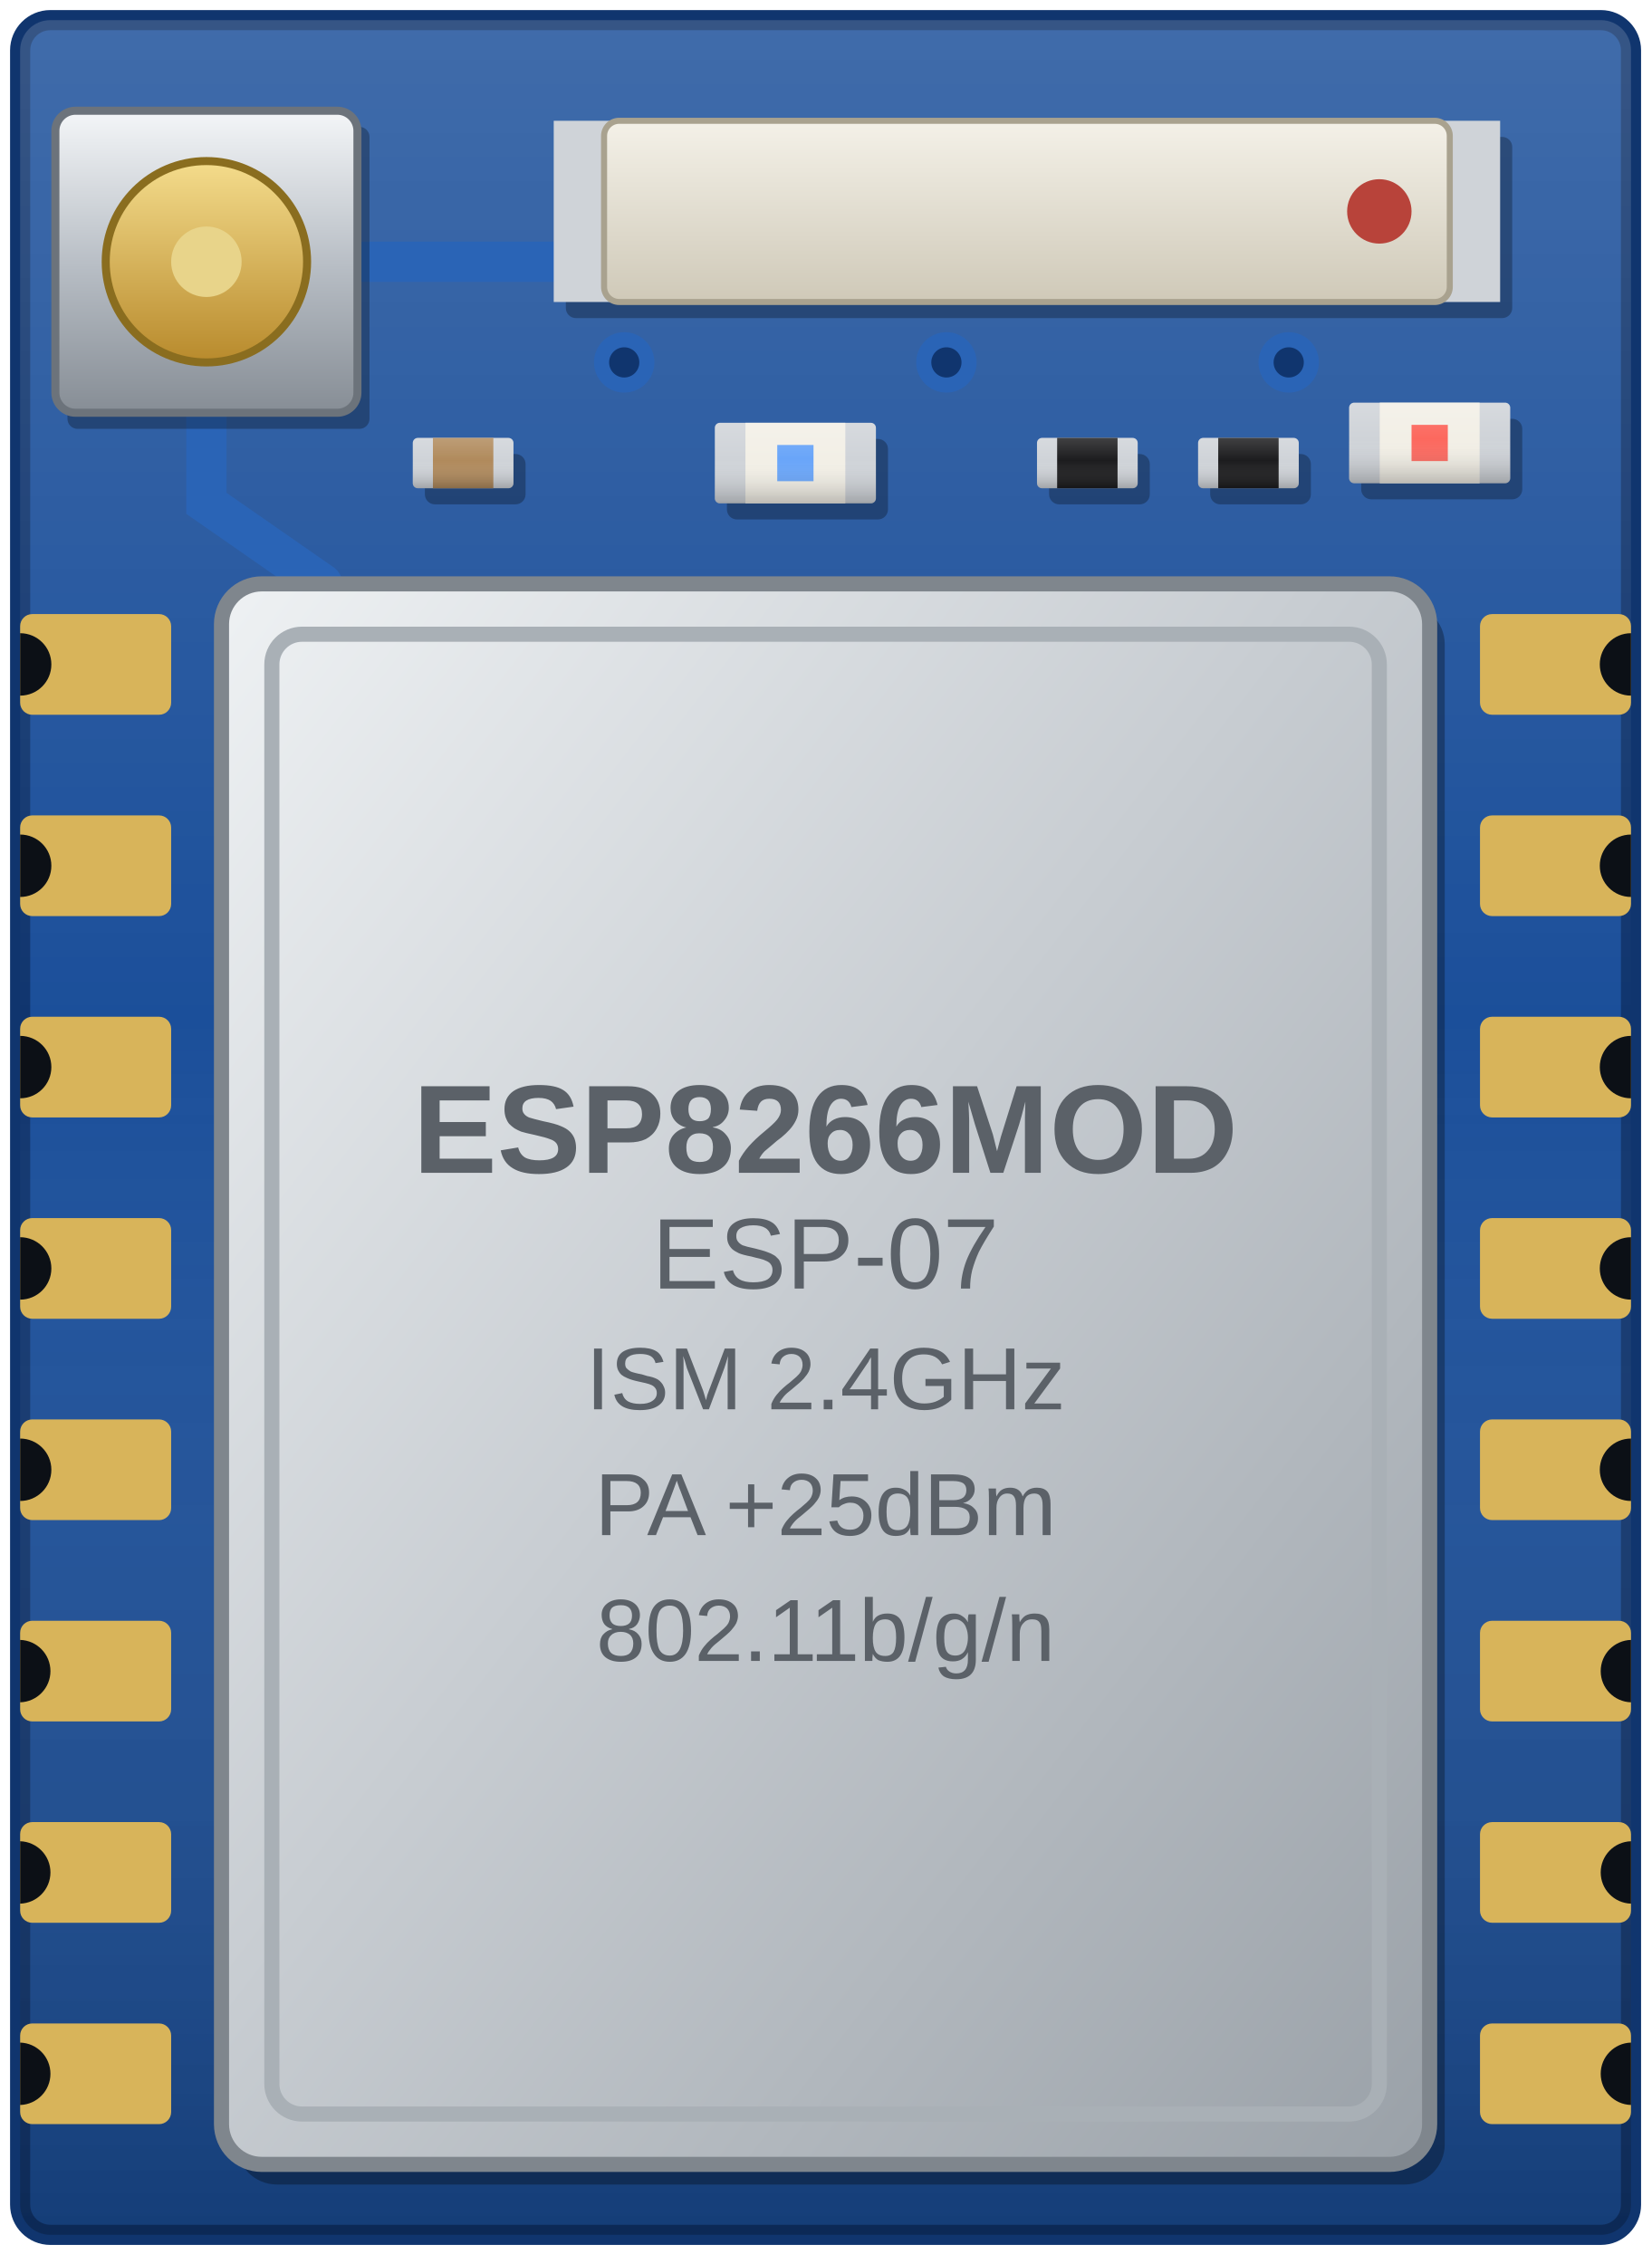
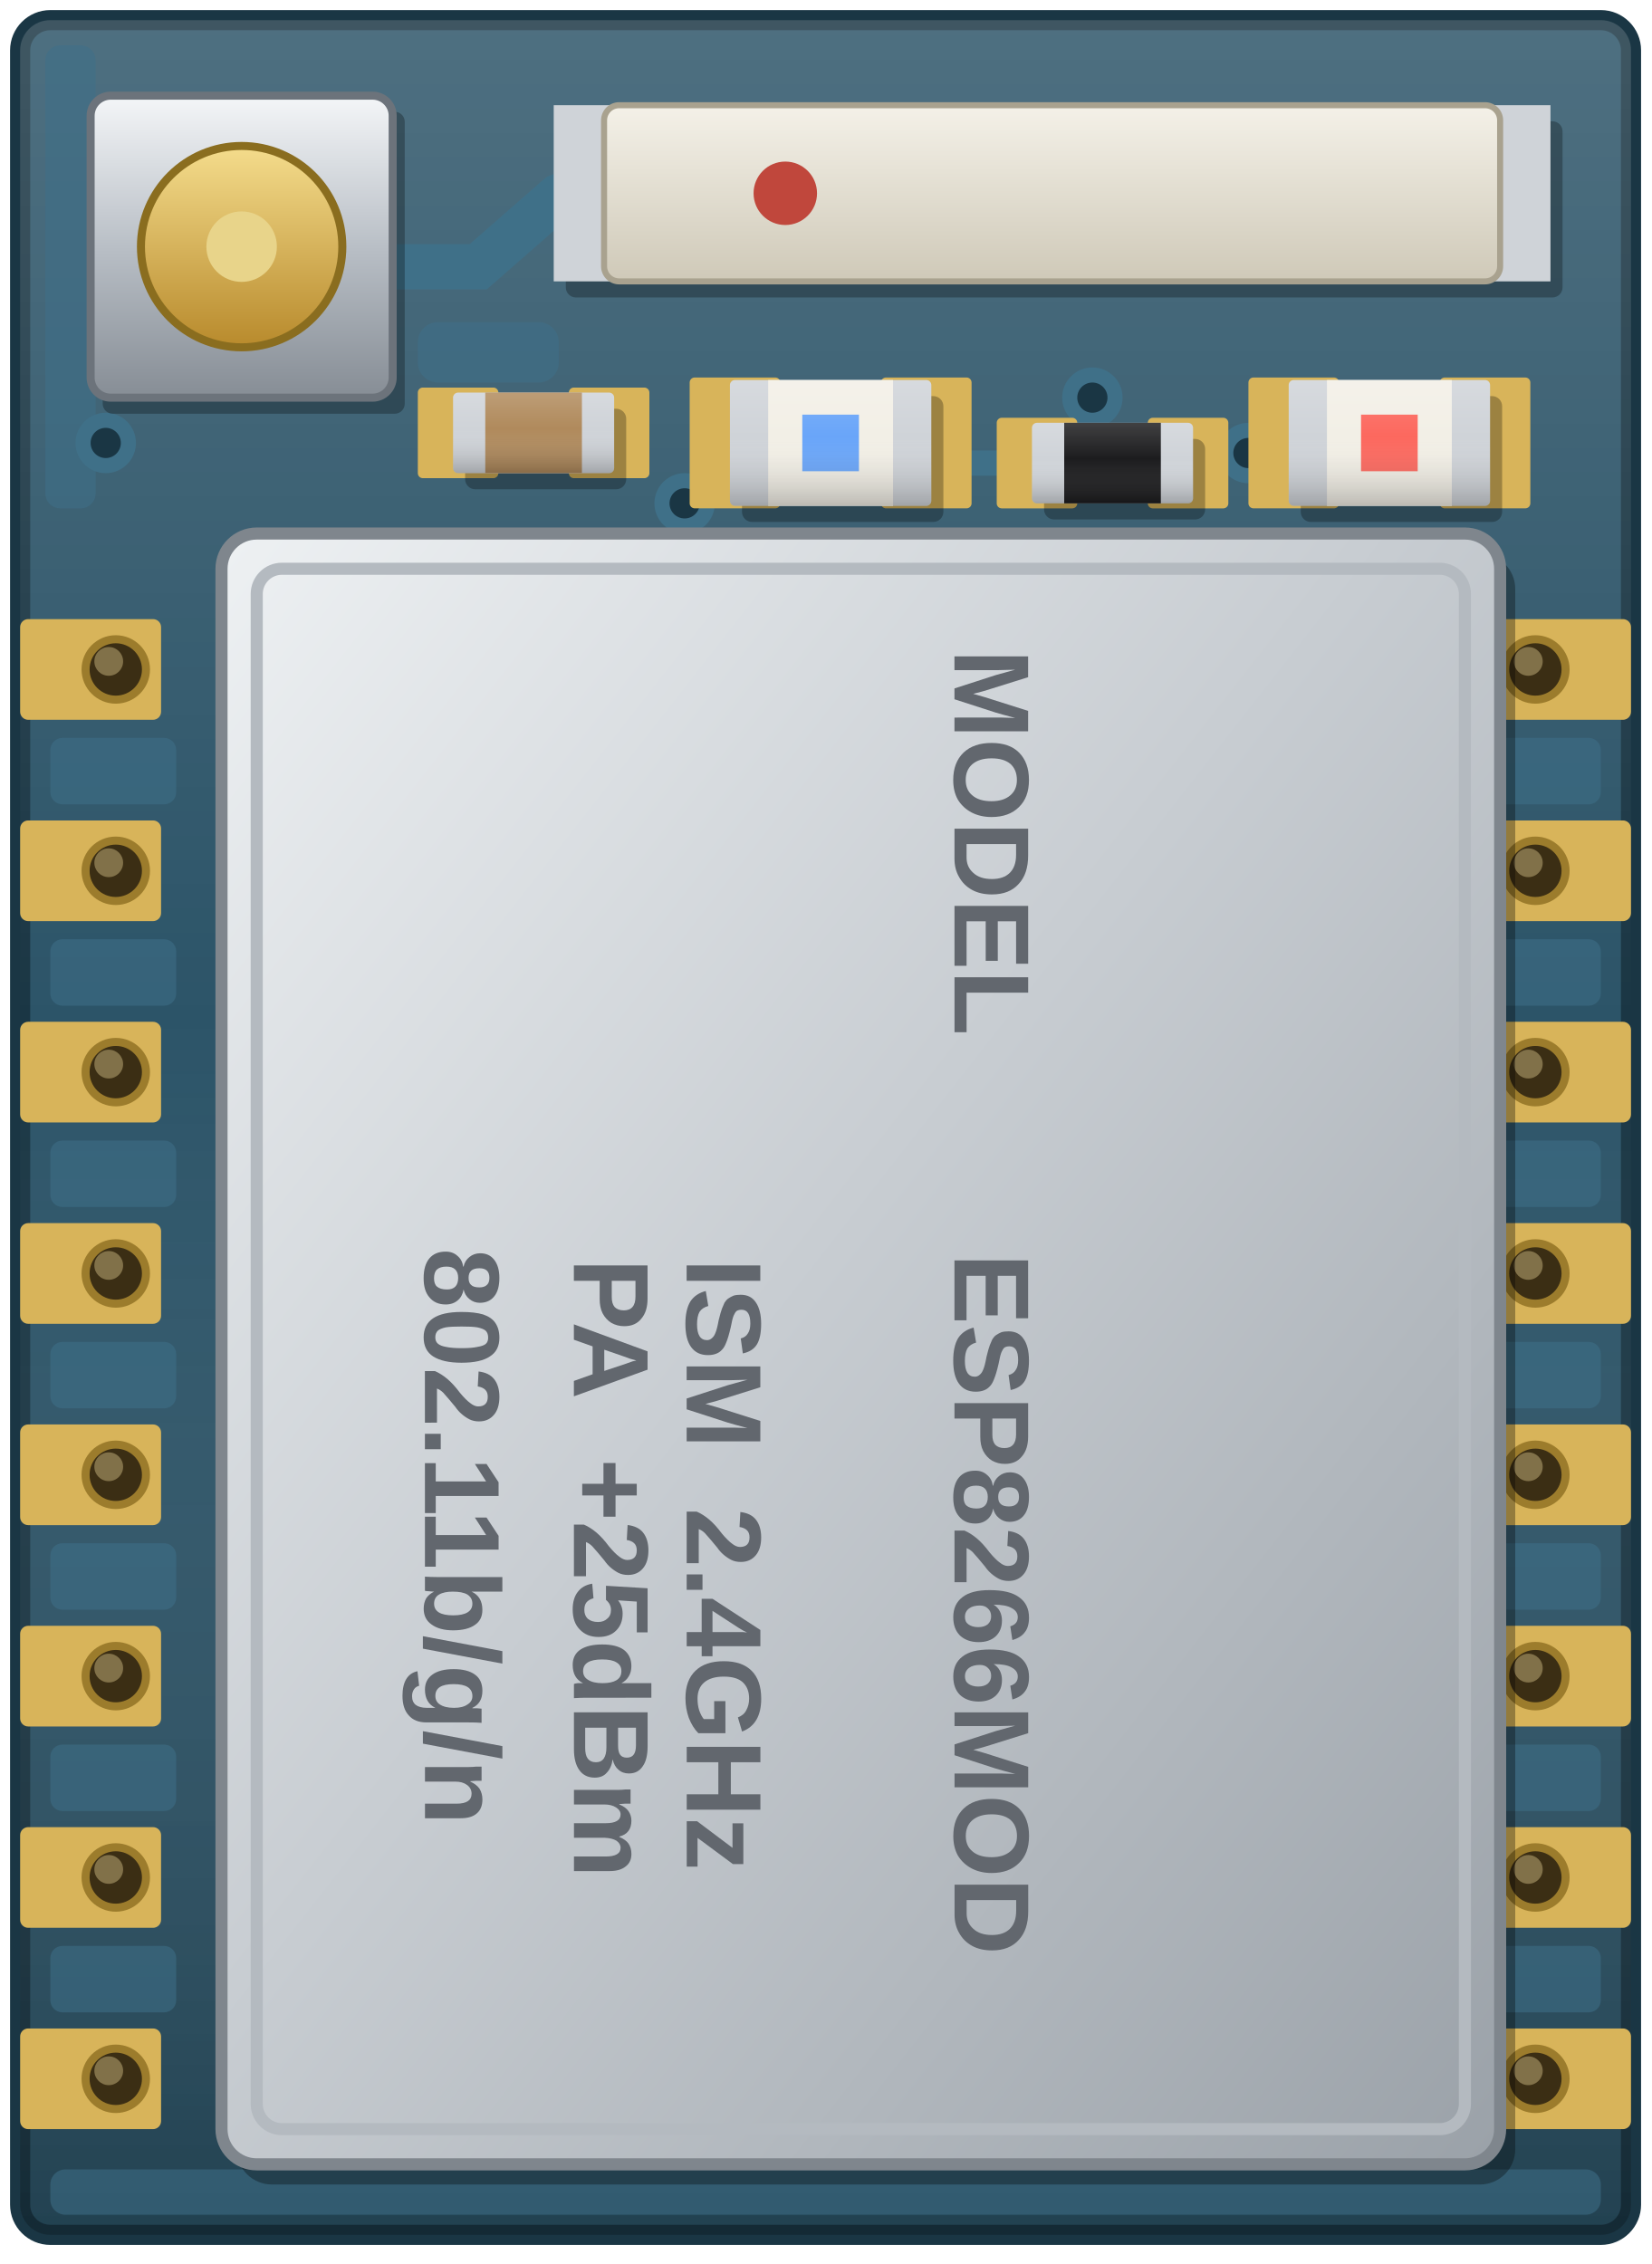
<svg xmlns="http://www.w3.org/2000/svg" version="1.1" width="62px" height="85px" viewBox="0 0 62 85">
  <defs>
    <linearGradient id="luz" x1="0" y1="0" x2="0" y2="1">
      <stop offset="0" stop-color="#ffffff" stop-opacity="0.16" />
      <stop offset="0.45" stop-color="#ffffff" stop-opacity="0" />
      <stop offset="1" stop-color="#000000" stop-opacity="0.22" />
    </linearGradient>
    <linearGradient id="metal" x1="0" y1="0" x2="0" y2="1">
      <stop offset="0" stop-color="#f4f6f8" />
      <stop offset="0.5" stop-color="#b9bfc6" />
      <stop offset="1" stop-color="#868d95" />
    </linearGradient>
    <linearGradient id="metal-h" x1="0" y1="0" x2="1" y2="0">
      <stop offset="0" stop-color="#8a9199" />
      <stop offset="0.35" stop-color="#eef1f4" />
      <stop offset="0.7" stop-color="#b3b9c0" />
      <stop offset="1" stop-color="#7c838b" />
    </linearGradient>
    <radialGradient id="lata" cx="0.4" cy="0.38" r="0.66">
      <stop offset="0" stop-color="#f6f8fa" />
      <stop offset="0.6" stop-color="#c3c9cf" />
      <stop offset="1" stop-color="#8c939b" />
    </radialGradient>
    <linearGradient id="plastico" x1="0" y1="0" x2="0" y2="1">
      <stop offset="0" stop-color="#3a3c40" />
      <stop offset="1" stop-color="#16171a" />
    </linearGradient>
    <linearGradient id="ouro" x1="0" y1="0" x2="0" y2="1">
      <stop offset="0" stop-color="#f4dc8c" />
      <stop offset="1" stop-color="#b88a2c" />
    </linearGradient>
    <linearGradient id="blindagem" x1="0" y1="0" x2="1" y2="1">
      <stop offset="0" stop-color="#eef1f3" />
      <stop offset="0.45" stop-color="#c8cdd2" />
      <stop offset="1" stop-color="#9aa1a8" />
    </linearGradient>
    <radialGradient id="cupula" cx="0.36" cy="0.3" r="0.78">
      <stop offset="0" stop-color="#ffffff" stop-opacity="0.6" />
      <stop offset="0.32" stop-color="#ffffff" stop-opacity="0.1" />
      <stop offset="1" stop-color="#000000" stop-opacity="0.32" />
    </radialGradient>
    <linearGradient id="ceramica" x1="0" y1="0" x2="0" y2="1">
      <stop offset="0" stop-color="#f4f1e8" />
      <stop offset="1" stop-color="#cfc9b8" />
    </linearGradient>
  </defs>
-   <path fill-rule="evenodd" d="M1.89 0.756 L60.094 0.756 A1.134 1.134 0 0 1 61.228 1.89 L61.228 82.772 A1.134 1.134 0 0 1 60.094 83.906 L1.89 83.906 A1.134 1.134 0 0 1 0.756 82.772 L0.756 1.89 A1.134 1.134 0 0 1 1.89 0.756 Z" fill="#1b4f9a" stroke="#10356e" stroke-width="0.756" />
+   <path fill-rule="evenodd" d="M1.89 0.756 L60.094 0.756 A1.134 1.134 0 0 1 61.228 1.89 L61.228 82.772 A1.134 1.134 0 0 1 60.094 83.906 L1.89 83.906 A1.134 1.134 0 0 1 0.756 82.772 L0.756 1.89 A1.134 1.134 0 0 1 1.89 0.756 Z" fill="#2c5468" stroke="#1a3644" stroke-width="0.756" />
  <path fill-rule="evenodd" d="M1.89 0.756 L60.094 0.756 A1.134 1.134 0 0 1 61.228 1.89 L61.228 82.772 A1.134 1.134 0 0 1 60.094 83.906 L1.89 83.906 A1.134 1.134 0 0 1 0.756 82.772 L0.756 1.89 A1.134 1.134 0 0 1 1.89 0.756 Z" fill="url(#luz)" />
-   <path d="M13.228 9.827 L21.165 9.827" fill="none" stroke="#2a64b6" stroke-width="1.512" stroke-linecap="round" />
-   <path d="M7.748 15.496 L7.748 18.898 L12.094 21.921" fill="none" stroke="#2a64b6" stroke-width="1.512" stroke-linecap="round" />
-   <circle cx="23.433" cy="13.606" r="1.134" fill="#2a64b6" />
-   <circle cx="23.433" cy="13.606" r="0.567" fill="#10356e" />
-   <circle cx="35.528" cy="13.606" r="1.134" fill="#2a64b6" />
-   <circle cx="35.528" cy="13.606" r="0.567" fill="#10356e" />
-   <circle cx="48.378" cy="13.606" r="1.134" fill="#2a64b6" />
-   <circle cx="48.378" cy="13.606" r="0.567" fill="#10356e" />
-   <rect x="21.241" y="5.14" width="35.528" height="6.803" rx="0.378" fill="#000000" fill-opacity="0.28" />
-   <rect x="20.787" y="4.535" width="3.024" height="6.803" fill="#cfd3d8" />
-   <rect x="53.291" y="4.535" width="3.024" height="6.803" fill="#cfd3d8" />
-   <rect x="22.677" y="4.535" width="31.748" height="6.803" rx="0.567" fill="url(#ceramica)" stroke="#a9a28f" stroke-width="0.227" />
-   <circle cx="51.78" cy="7.937" r="1.209" fill="#b8433a" />
-   <rect x="2.532" y="4.762" width="11.339" height="11.339" rx="0.378" fill="#000000" fill-opacity="0.28" />
-   <rect x="2.079" y="4.157" width="11.339" height="11.339" rx="0.756" fill="url(#metal)" stroke="#6c737b" stroke-width="0.302" />
-   <circle cx="7.748" cy="9.827" r="3.78" fill="url(#ouro)" stroke="#8a6d1f" stroke-width="0.302" />
-   <circle cx="7.748" cy="9.827" r="1.323" fill="#e8d48a" />
-   <rect x="15.95" y="17.046" width="3.78" height="1.89" rx="0.378" fill="#000000" fill-opacity="0.28" />
-   <rect x="15.496" y="16.441" width="3.78" height="1.89" rx="0.189" fill="#cfd3d8" />
-   <rect x="16.252" y="16.441" width="2.268" height="1.89" fill="#b08a5c" />
-   <rect x="15.496" y="16.441" width="3.78" height="1.89" rx="0.189" fill="url(#luz)" />
-   <rect x="39.383" y="17.046" width="3.78" height="1.89" rx="0.378" fill="#000000" fill-opacity="0.28" />
-   <rect x="38.929" y="16.441" width="3.78" height="1.89" rx="0.189" fill="#cfd3d8" />
-   <rect x="39.685" y="16.441" width="2.268" height="1.89" fill="#1c1c1e" />
-   <rect x="38.929" y="16.441" width="3.78" height="1.89" rx="0.189" fill="url(#luz)" />
-   <rect x="45.43" y="17.046" width="3.78" height="1.89" rx="0.378" fill="#000000" fill-opacity="0.28" />
-   <rect x="44.976" y="16.441" width="3.78" height="1.89" rx="0.189" fill="#cfd3d8" />
-   <rect x="45.732" y="16.441" width="2.268" height="1.89" fill="#1c1c1e" />
-   <rect x="44.976" y="16.441" width="3.78" height="1.89" rx="0.189" fill="url(#luz)" />
-   <rect x="27.288" y="16.479" width="6.047" height="3.024" rx="0.378" fill="#000000" fill-opacity="0.28" />
-   <rect x="26.835" y="15.874" width="6.047" height="3.024" rx="0.189" fill="#cfd3d8" />
-   <rect x="27.984" y="15.874" width="3.749" height="3.024" fill="#f2efe6" />
-   <rect x="29.178" y="16.706" width="1.361" height="1.361" fill="#3b8cff" fill-opacity="0.75" />
-   <rect x="26.835" y="15.874" width="6.047" height="3.024" rx="0.189" fill="url(#luz)" />
-   <rect x="51.099" y="15.723" width="6.047" height="3.024" rx="0.378" fill="#000000" fill-opacity="0.28" />
-   <rect x="50.646" y="15.118" width="6.047" height="3.024" rx="0.189" fill="#cfd3d8" />
-   <rect x="51.795" y="15.118" width="3.749" height="3.024" fill="#f2efe6" />
-   <rect x="52.989" y="15.95" width="1.361" height="1.361" fill="#ff3b30" fill-opacity="0.75" />
-   <rect x="50.646" y="15.118" width="6.047" height="3.024" rx="0.189" fill="url(#luz)" />
-   <rect x="0.756" y="23.055" width="5.669" height="3.78" rx="0.454" fill="#d8b45a" />
-   <path d="M0.756 23.773 A1.172 1.172 0 0 1 0.756 26.117 Z" fill="#0c1016" />
-   <rect x="0.756" y="30.614" width="5.669" height="3.78" rx="0.454" fill="#d8b45a" />
-   <path d="M0.756 31.332 A1.172 1.172 0 0 1 0.756 33.676 Z" fill="#0c1016" />
-   <rect x="0.756" y="38.173" width="5.669" height="3.78" rx="0.454" fill="#d8b45a" />
-   <path d="M0.756 38.891 A1.172 1.172 0 0 1 0.756 41.235 Z" fill="#0c1016" />
-   <rect x="0.756" y="45.732" width="5.669" height="3.78" rx="0.454" fill="#d8b45a" />
-   <path d="M0.756 46.45 A1.172 1.172 0 0 1 0.756 48.794 Z" fill="#0c1016" />
-   <rect x="0.756" y="53.291" width="5.669" height="3.78" rx="0.454" fill="#d8b45a" />
-   <path d="M0.756 54.009 A1.172 1.172 0 0 1 0.756 56.353 Z" fill="#0c1016" />
-   <rect x="0.756" y="60.85" width="5.669" height="3.78" rx="0.454" fill="#d8b45a" />
-   <path d="M0.756 61.569 A1.172 1.172 0 0 1 0.756 63.912 Z" fill="#0c1016" />
-   <rect x="0.756" y="68.409" width="5.669" height="3.78" rx="0.454" fill="#d8b45a" />
-   <path d="M0.756 69.128 A1.172 1.172 0 0 1 0.756 71.471 Z" fill="#0c1016" />
-   <rect x="0.756" y="75.969" width="5.669" height="3.78" rx="0.454" fill="#d8b45a" />
-   <path d="M0.756 76.687 A1.172 1.172 0 0 1 0.756 79.03 Z" fill="#0c1016" />
-   <rect x="55.559" y="23.055" width="5.669" height="3.78" rx="0.454" fill="#d8b45a" />
-   <path d="M61.228 26.117 A1.172 1.172 0 0 1 61.228 23.773 Z" fill="#0c1016" />
-   <rect x="55.559" y="30.614" width="5.669" height="3.78" rx="0.454" fill="#d8b45a" />
-   <path d="M61.228 33.676 A1.172 1.172 0 0 1 61.228 31.332 Z" fill="#0c1016" />
-   <rect x="55.559" y="38.173" width="5.669" height="3.78" rx="0.454" fill="#d8b45a" />
-   <path d="M61.228 41.235 A1.172 1.172 0 0 1 61.228 38.891 Z" fill="#0c1016" />
-   <rect x="55.559" y="45.732" width="5.669" height="3.78" rx="0.454" fill="#d8b45a" />
-   <path d="M61.228 48.794 A1.172 1.172 0 0 1 61.228 46.45 Z" fill="#0c1016" />
-   <rect x="55.559" y="53.291" width="5.669" height="3.78" rx="0.454" fill="#d8b45a" />
-   <path d="M61.228 56.353 A1.172 1.172 0 0 1 61.228 54.009 Z" fill="#0c1016" />
-   <rect x="55.559" y="60.85" width="5.669" height="3.78" rx="0.454" fill="#d8b45a" />
-   <path d="M61.228 63.912 A1.172 1.172 0 0 1 61.228 61.569 Z" fill="#0c1016" />
-   <rect x="55.559" y="68.409" width="5.669" height="3.78" rx="0.454" fill="#d8b45a" />
-   <path d="M61.228 71.471 A1.172 1.172 0 0 1 61.228 69.128 Z" fill="#0c1016" />
-   <rect x="55.559" y="75.969" width="5.669" height="3.78" rx="0.454" fill="#d8b45a" />
-   <path d="M61.228 79.03 A1.172 1.172 0 0 1 61.228 76.687 Z" fill="#0c1016" />
-   <rect x="8.882" y="22.677" width="45.354" height="59.339" rx="1.512" fill="#000000" fill-opacity="0.3" />
-   <rect x="8.315" y="21.921" width="45.354" height="59.339" rx="1.512" fill="url(#blindagem)" stroke="#7f868d" stroke-width="0.567" />
-   <rect x="10.205" y="23.811" width="41.575" height="55.559" rx="1.134" fill="none" stroke="#a9b0b6" stroke-width="0.567" />
-   <text transform="translate(30.992 42.142) rotate(0)" x="0" y="1.89" font-family="Arial" font-weight="bold" font-size="4.724" fill="#5b6168" text-anchor="middle">ESP8266MOD</text>
-   <text transform="translate(30.992 46.866) rotate(0)" x="0" y="1.512" font-family="Arial" font-weight="normal" font-size="3.78" fill="#5b6168" text-anchor="middle">ESP-07</text>
-   <text transform="translate(30.992 51.591) rotate(0)" x="0" y="1.323" font-family="Arial" font-weight="normal" font-size="3.307" fill="#5b6168" text-anchor="middle">ISM 2.4GHz</text>
-   <text transform="translate(30.992 56.315) rotate(0)" x="0" y="1.323" font-family="Arial" font-weight="normal" font-size="3.307" fill="#5b6168" text-anchor="middle">PA +25dBm</text>
-   <text transform="translate(30.992 61.039) rotate(0)" x="0" y="1.323" font-family="Arial" font-weight="normal" font-size="3.307" fill="#5b6168" text-anchor="middle">802.11b/g/n</text>
+   <rect x="1.89" y="27.704" width="4.724" height="2.494" rx="0.454" fill="#3f7088" fill-opacity="0.55" />
+   <rect x="55.37" y="27.704" width="4.724" height="2.494" rx="0.454" fill="#3f7088" fill-opacity="0.55" />
+   <rect x="1.89" y="35.263" width="4.724" height="2.494" rx="0.454" fill="#3f7088" fill-opacity="0.55" />
+   <rect x="55.37" y="35.263" width="4.724" height="2.494" rx="0.454" fill="#3f7088" fill-opacity="0.55" />
+   <rect x="1.89" y="42.822" width="4.724" height="2.494" rx="0.454" fill="#3f7088" fill-opacity="0.55" />
+   <rect x="55.37" y="42.822" width="4.724" height="2.494" rx="0.454" fill="#3f7088" fill-opacity="0.55" />
+   <rect x="1.89" y="50.381" width="4.724" height="2.494" rx="0.454" fill="#3f7088" fill-opacity="0.55" />
+   <rect x="55.37" y="50.381" width="4.724" height="2.494" rx="0.454" fill="#3f7088" fill-opacity="0.55" />
+   <rect x="1.89" y="57.94" width="4.724" height="2.494" rx="0.454" fill="#3f7088" fill-opacity="0.55" />
+   <rect x="55.37" y="57.94" width="4.724" height="2.494" rx="0.454" fill="#3f7088" fill-opacity="0.55" />
+   <rect x="1.89" y="65.499" width="4.724" height="2.494" rx="0.454" fill="#3f7088" fill-opacity="0.55" />
+   <rect x="55.37" y="65.499" width="4.724" height="2.494" rx="0.454" fill="#3f7088" fill-opacity="0.55" />
+   <rect x="1.89" y="73.058" width="4.724" height="2.494" rx="0.454" fill="#3f7088" fill-opacity="0.55" />
+   <rect x="55.37" y="73.058" width="4.724" height="2.494" rx="0.454" fill="#3f7088" fill-opacity="0.55" />
+   <rect x="1.89" y="81.449" width="58.205" height="1.701" rx="0.567" fill="#3f7088" fill-opacity="0.55" />
+   <rect x="1.701" y="1.701" width="1.89" height="17.386" rx="0.567" fill="#3f7088" fill-opacity="0.55" />
+   <rect x="15.685" y="12.094" width="5.291" height="2.268" rx="0.756" fill="#3f7088" fill-opacity="0.55" />
+   <path d="M14.173 10.016 L17.953 10.016 L20.976 7.37" fill="none" stroke="#3f7088" stroke-width="1.701" stroke-linecap="round" />
+   <path d="M25.701 18.898 L27.024 17.575" fill="none" stroke="#3f7088" stroke-width="0.945" stroke-linecap="round" />
+   <path d="M35.339 17.386 L39.118 17.386" fill="none" stroke="#3f7088" stroke-width="0.945" stroke-linecap="round" />
+   <path d="M41.008 14.929 L41.008 15.685 L39.685 17.008" fill="none" stroke="#3f7088" stroke-width="0.831" stroke-linecap="round" />
+   <path d="M46.866 17.008 L48.189 17.008" fill="none" stroke="#3f7088" stroke-width="0.945" stroke-linecap="round" />
+   <circle cx="25.701" cy="18.898" r="1.134" fill="#3f7088" />
+   <circle cx="25.701" cy="18.898" r="0.567" fill="#1a3644" />
+   <circle cx="41.008" cy="14.929" r="1.134" fill="#3f7088" />
+   <circle cx="41.008" cy="14.929" r="0.567" fill="#1a3644" />
+   <circle cx="46.866" cy="17.008" r="1.134" fill="#3f7088" />
+   <circle cx="46.866" cy="17.008" r="0.567" fill="#1a3644" />
+   <circle cx="3.969" cy="16.63" r="1.134" fill="#3f7088" />
+   <circle cx="3.969" cy="16.63" r="0.567" fill="#1a3644" />
+   <rect x="0.756" y="23.244" width="5.291" height="3.78" rx="0.302" fill="#d8b45a" />
+   <circle cx="4.346" cy="25.134" r="1.285" fill="#9c7c2c" />
+   <circle cx="4.346" cy="25.134" r="0.983" fill="#3b2e14" />
+   <circle cx="4.082" cy="24.831" r="0.54" fill="#d8c48a" fill-opacity="0.45" />
+   <rect x="0.756" y="30.803" width="5.291" height="3.78" rx="0.302" fill="#d8b45a" />
+   <circle cx="4.346" cy="32.693" r="1.285" fill="#9c7c2c" />
+   <circle cx="4.346" cy="32.693" r="0.983" fill="#3b2e14" />
+   <circle cx="4.082" cy="32.391" r="0.54" fill="#d8c48a" fill-opacity="0.45" />
+   <rect x="0.756" y="38.362" width="5.291" height="3.78" rx="0.302" fill="#d8b45a" />
+   <circle cx="4.346" cy="40.252" r="1.285" fill="#9c7c2c" />
+   <circle cx="4.346" cy="40.252" r="0.983" fill="#3b2e14" />
+   <circle cx="4.082" cy="39.95" r="0.54" fill="#d8c48a" fill-opacity="0.45" />
+   <rect x="0.756" y="45.921" width="5.291" height="3.78" rx="0.302" fill="#d8b45a" />
+   <circle cx="4.346" cy="47.811" r="1.285" fill="#9c7c2c" />
+   <circle cx="4.346" cy="47.811" r="0.983" fill="#3b2e14" />
+   <circle cx="4.082" cy="47.509" r="0.54" fill="#d8c48a" fill-opacity="0.45" />
+   <rect x="0.756" y="53.48" width="5.291" height="3.78" rx="0.302" fill="#d8b45a" />
+   <circle cx="4.346" cy="55.37" r="1.285" fill="#9c7c2c" />
+   <circle cx="4.346" cy="55.37" r="0.983" fill="#3b2e14" />
+   <circle cx="4.082" cy="55.068" r="0.54" fill="#d8c48a" fill-opacity="0.45" />
+   <rect x="0.756" y="61.039" width="5.291" height="3.78" rx="0.302" fill="#d8b45a" />
+   <circle cx="4.346" cy="62.929" r="1.285" fill="#9c7c2c" />
+   <circle cx="4.346" cy="62.929" r="0.983" fill="#3b2e14" />
+   <circle cx="4.082" cy="62.627" r="0.54" fill="#d8c48a" fill-opacity="0.45" />
+   <rect x="0.756" y="68.598" width="5.291" height="3.78" rx="0.302" fill="#d8b45a" />
+   <circle cx="4.346" cy="70.488" r="1.285" fill="#9c7c2c" />
+   <circle cx="4.346" cy="70.488" r="0.983" fill="#3b2e14" />
+   <circle cx="4.082" cy="70.186" r="0.54" fill="#d8c48a" fill-opacity="0.45" />
+   <rect x="0.756" y="76.157" width="5.291" height="3.78" rx="0.302" fill="#d8b45a" />
+   <circle cx="4.346" cy="78.047" r="1.285" fill="#9c7c2c" />
+   <circle cx="4.346" cy="78.047" r="0.983" fill="#3b2e14" />
+   <circle cx="4.082" cy="77.745" r="0.54" fill="#d8c48a" fill-opacity="0.45" />
+   <rect x="55.937" y="23.244" width="5.291" height="3.78" rx="0.302" fill="#d8b45a" />
+   <circle cx="57.638" cy="25.134" r="1.285" fill="#9c7c2c" />
+   <circle cx="57.638" cy="25.134" r="0.983" fill="#3b2e14" />
+   <circle cx="57.373" cy="24.831" r="0.54" fill="#d8c48a" fill-opacity="0.45" />
+   <rect x="55.937" y="30.803" width="5.291" height="3.78" rx="0.302" fill="#d8b45a" />
+   <circle cx="57.638" cy="32.693" r="1.285" fill="#9c7c2c" />
+   <circle cx="57.638" cy="32.693" r="0.983" fill="#3b2e14" />
+   <circle cx="57.373" cy="32.391" r="0.54" fill="#d8c48a" fill-opacity="0.45" />
+   <rect x="55.937" y="38.362" width="5.291" height="3.78" rx="0.302" fill="#d8b45a" />
+   <circle cx="57.638" cy="40.252" r="1.285" fill="#9c7c2c" />
+   <circle cx="57.638" cy="40.252" r="0.983" fill="#3b2e14" />
+   <circle cx="57.373" cy="39.95" r="0.54" fill="#d8c48a" fill-opacity="0.45" />
+   <rect x="55.937" y="45.921" width="5.291" height="3.78" rx="0.302" fill="#d8b45a" />
+   <circle cx="57.638" cy="47.811" r="1.285" fill="#9c7c2c" />
+   <circle cx="57.638" cy="47.811" r="0.983" fill="#3b2e14" />
+   <circle cx="57.373" cy="47.509" r="0.54" fill="#d8c48a" fill-opacity="0.45" />
+   <rect x="55.937" y="53.48" width="5.291" height="3.78" rx="0.302" fill="#d8b45a" />
+   <circle cx="57.638" cy="55.37" r="1.285" fill="#9c7c2c" />
+   <circle cx="57.638" cy="55.37" r="0.983" fill="#3b2e14" />
+   <circle cx="57.373" cy="55.068" r="0.54" fill="#d8c48a" fill-opacity="0.45" />
+   <rect x="55.937" y="61.039" width="5.291" height="3.78" rx="0.302" fill="#d8b45a" />
+   <circle cx="57.638" cy="62.929" r="1.285" fill="#9c7c2c" />
+   <circle cx="57.638" cy="62.929" r="0.983" fill="#3b2e14" />
+   <circle cx="57.373" cy="62.627" r="0.54" fill="#d8c48a" fill-opacity="0.45" />
+   <rect x="55.937" y="68.598" width="5.291" height="3.78" rx="0.302" fill="#d8b45a" />
+   <circle cx="57.638" cy="70.488" r="1.285" fill="#9c7c2c" />
+   <circle cx="57.638" cy="70.488" r="0.983" fill="#3b2e14" />
+   <circle cx="57.373" cy="70.186" r="0.54" fill="#d8c48a" fill-opacity="0.45" />
+   <rect x="55.937" y="76.157" width="5.291" height="3.78" rx="0.302" fill="#d8b45a" />
+   <circle cx="57.638" cy="78.047" r="1.285" fill="#9c7c2c" />
+   <circle cx="57.638" cy="78.047" r="0.983" fill="#3b2e14" />
+   <circle cx="57.373" cy="77.745" r="0.54" fill="#d8c48a" fill-opacity="0.45" />
+   <rect x="3.855" y="4.195" width="11.339" height="11.339" rx="0.378" fill="#000000" fill-opacity="0.28" />
+   <rect x="3.402" y="3.591" width="11.339" height="11.339" rx="0.756" fill="url(#metal)" stroke="#6c737b" stroke-width="0.302" />
+   <circle cx="9.071" cy="9.26" r="3.78" fill="url(#ouro)" stroke="#8a6d1f" stroke-width="0.302" />
+   <circle cx="9.071" cy="9.26" r="1.323" fill="#e8d48a" />
+   <rect x="21.241" y="4.554" width="37.417" height="6.614" rx="0.378" fill="#000000" fill-opacity="0.28" />
+   <rect x="20.787" y="3.95" width="3.024" height="6.614" fill="#cfd3d8" />
+   <rect x="55.181" y="3.95" width="3.024" height="6.614" fill="#cfd3d8" />
+   <rect x="22.677" y="3.95" width="33.638" height="6.614" rx="0.567" fill="url(#ceramica)" stroke="#a9a28f" stroke-width="0.227" />
+   <circle cx="29.48" cy="7.257" r="1.191" fill="#c0473c" />
+   <rect x="15.685" y="14.551" width="3.024" height="3.402" rx="0.189" fill="#d8b45a" />
+   <rect x="21.354" y="14.551" width="3.024" height="3.402" rx="0.189" fill="#d8b45a" />
+   <rect x="17.461" y="15.345" width="6.047" height="3.024" rx="0.378" fill="#000000" fill-opacity="0.28" />
+   <rect x="17.008" y="14.74" width="6.047" height="3.024" rx="0.189" fill="#cfd3d8" />
+   <rect x="18.217" y="14.74" width="3.628" height="3.024" fill="#b08a5c" />
+   <rect x="17.008" y="14.74" width="6.047" height="3.024" rx="0.189" fill="url(#luz)" />
+   <rect x="37.417" y="15.685" width="3.024" height="3.402" rx="0.189" fill="#d8b45a" />
+   <rect x="43.087" y="15.685" width="3.024" height="3.402" rx="0.189" fill="#d8b45a" />
+   <rect x="39.194" y="16.479" width="6.047" height="3.024" rx="0.378" fill="#000000" fill-opacity="0.28" />
+   <rect x="38.74" y="15.874" width="6.047" height="3.024" rx="0.189" fill="#cfd3d8" />
+   <rect x="39.95" y="15.874" width="3.628" height="3.024" fill="#1c1c1e" />
+   <rect x="38.74" y="15.874" width="6.047" height="3.024" rx="0.189" fill="url(#luz)" />
+   <rect x="25.89" y="14.173" width="3.402" height="4.913" rx="0.189" fill="#d8b45a" />
+   <rect x="33.071" y="14.173" width="3.402" height="4.913" rx="0.189" fill="#d8b45a" />
+   <rect x="27.855" y="14.872" width="7.559" height="4.724" rx="0.378" fill="#000000" fill-opacity="0.28" />
+   <rect x="27.402" y="14.268" width="7.559" height="4.724" rx="0.189" fill="#cfd3d8" />
+   <rect x="28.838" y="14.268" width="4.687" height="4.724" fill="#f2efe6" />
+   <rect x="30.118" y="15.567" width="2.126" height="2.126" fill="#3b8cff" fill-opacity="0.75" />
+   <rect x="27.402" y="14.268" width="7.559" height="4.724" rx="0.189" fill="url(#luz)" />
+   <rect x="46.866" y="14.173" width="3.402" height="4.913" rx="0.189" fill="#d8b45a" />
+   <rect x="54.047" y="14.173" width="3.402" height="4.913" rx="0.189" fill="#d8b45a" />
+   <rect x="48.831" y="14.872" width="7.559" height="4.724" rx="0.378" fill="#000000" fill-opacity="0.28" />
+   <rect x="48.378" y="14.268" width="7.559" height="4.724" rx="0.189" fill="#cfd3d8" />
+   <rect x="49.814" y="14.268" width="4.687" height="4.724" fill="#f2efe6" />
+   <rect x="51.094" y="15.567" width="2.126" height="2.126" fill="#ff3b30" fill-opacity="0.75" />
+   <rect x="48.378" y="14.268" width="7.559" height="4.724" rx="0.189" fill="url(#luz)" />
+   <rect x="8.882" y="20.787" width="48" height="61.228" rx="1.323" fill="#000000" fill-opacity="0.32" />
+   <rect x="8.315" y="20.031" width="48" height="61.228" rx="1.323" fill="url(#blindagem)" stroke="#7f868d" stroke-width="0.454" />
+   <rect x="9.638" y="21.354" width="45.354" height="58.583" rx="0.945" fill="none" stroke="#b4bac0" stroke-width="0.454" />
+   <text transform="translate(35.83 24.378) rotate(89.99)" x="0" y="0" font-family="Arial" font-weight="bold" font-size="4.016" fill="#62676e" text-anchor="start">MODEL</text>
+   <text transform="translate(35.83 47.055) rotate(89.99)" x="0" y="0" font-family="Arial" font-weight="bold" font-size="4.016" fill="#62676e" text-anchor="start">ESP8266MOD</text>
+   <text transform="translate(25.776 47.244) rotate(89.99)" x="0" y="0" font-family="Arial" font-weight="bold" font-size="4.016" fill="#62676e" text-anchor="start">ISM  2.4GHz</text>
+   <text transform="translate(21.543 47.244) rotate(89.99)" x="0" y="0" font-family="Arial" font-weight="bold" font-size="4.016" fill="#62676e" text-anchor="start">PA  +25dBm</text>
+   <text transform="translate(15.95 46.866) rotate(89.99)" x="0" y="0" font-family="Arial" font-weight="bold" font-size="4.016" fill="#62676e" text-anchor="start">802.11b/g/n</text>
</svg>
